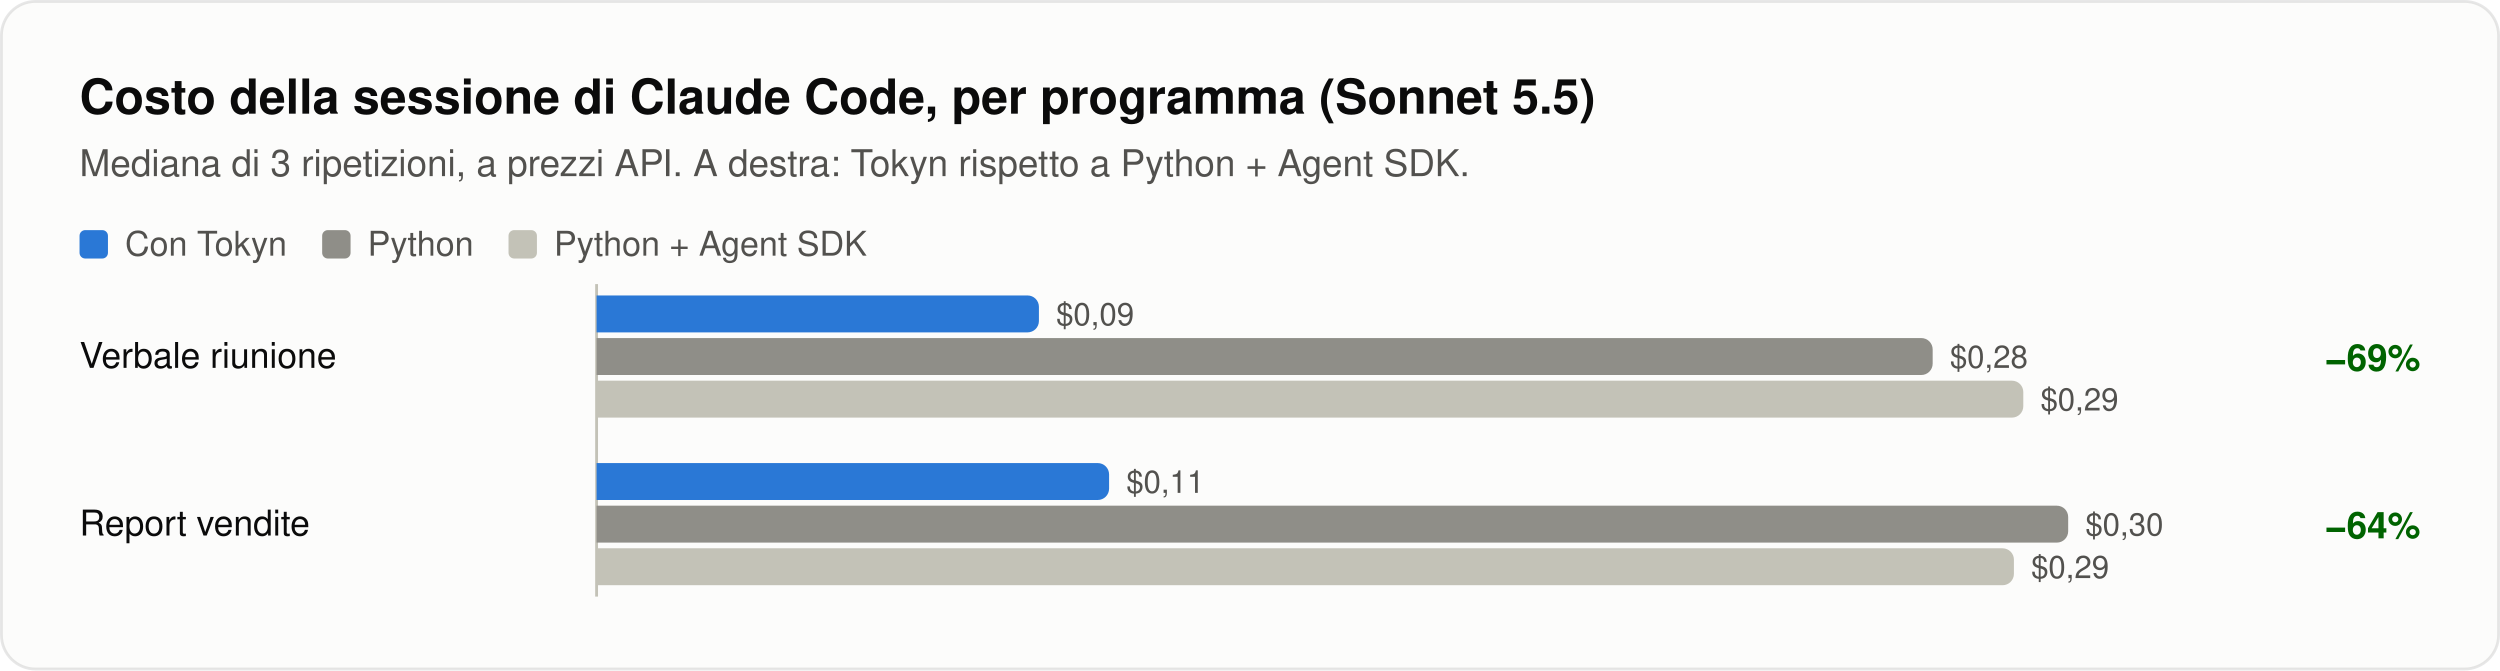
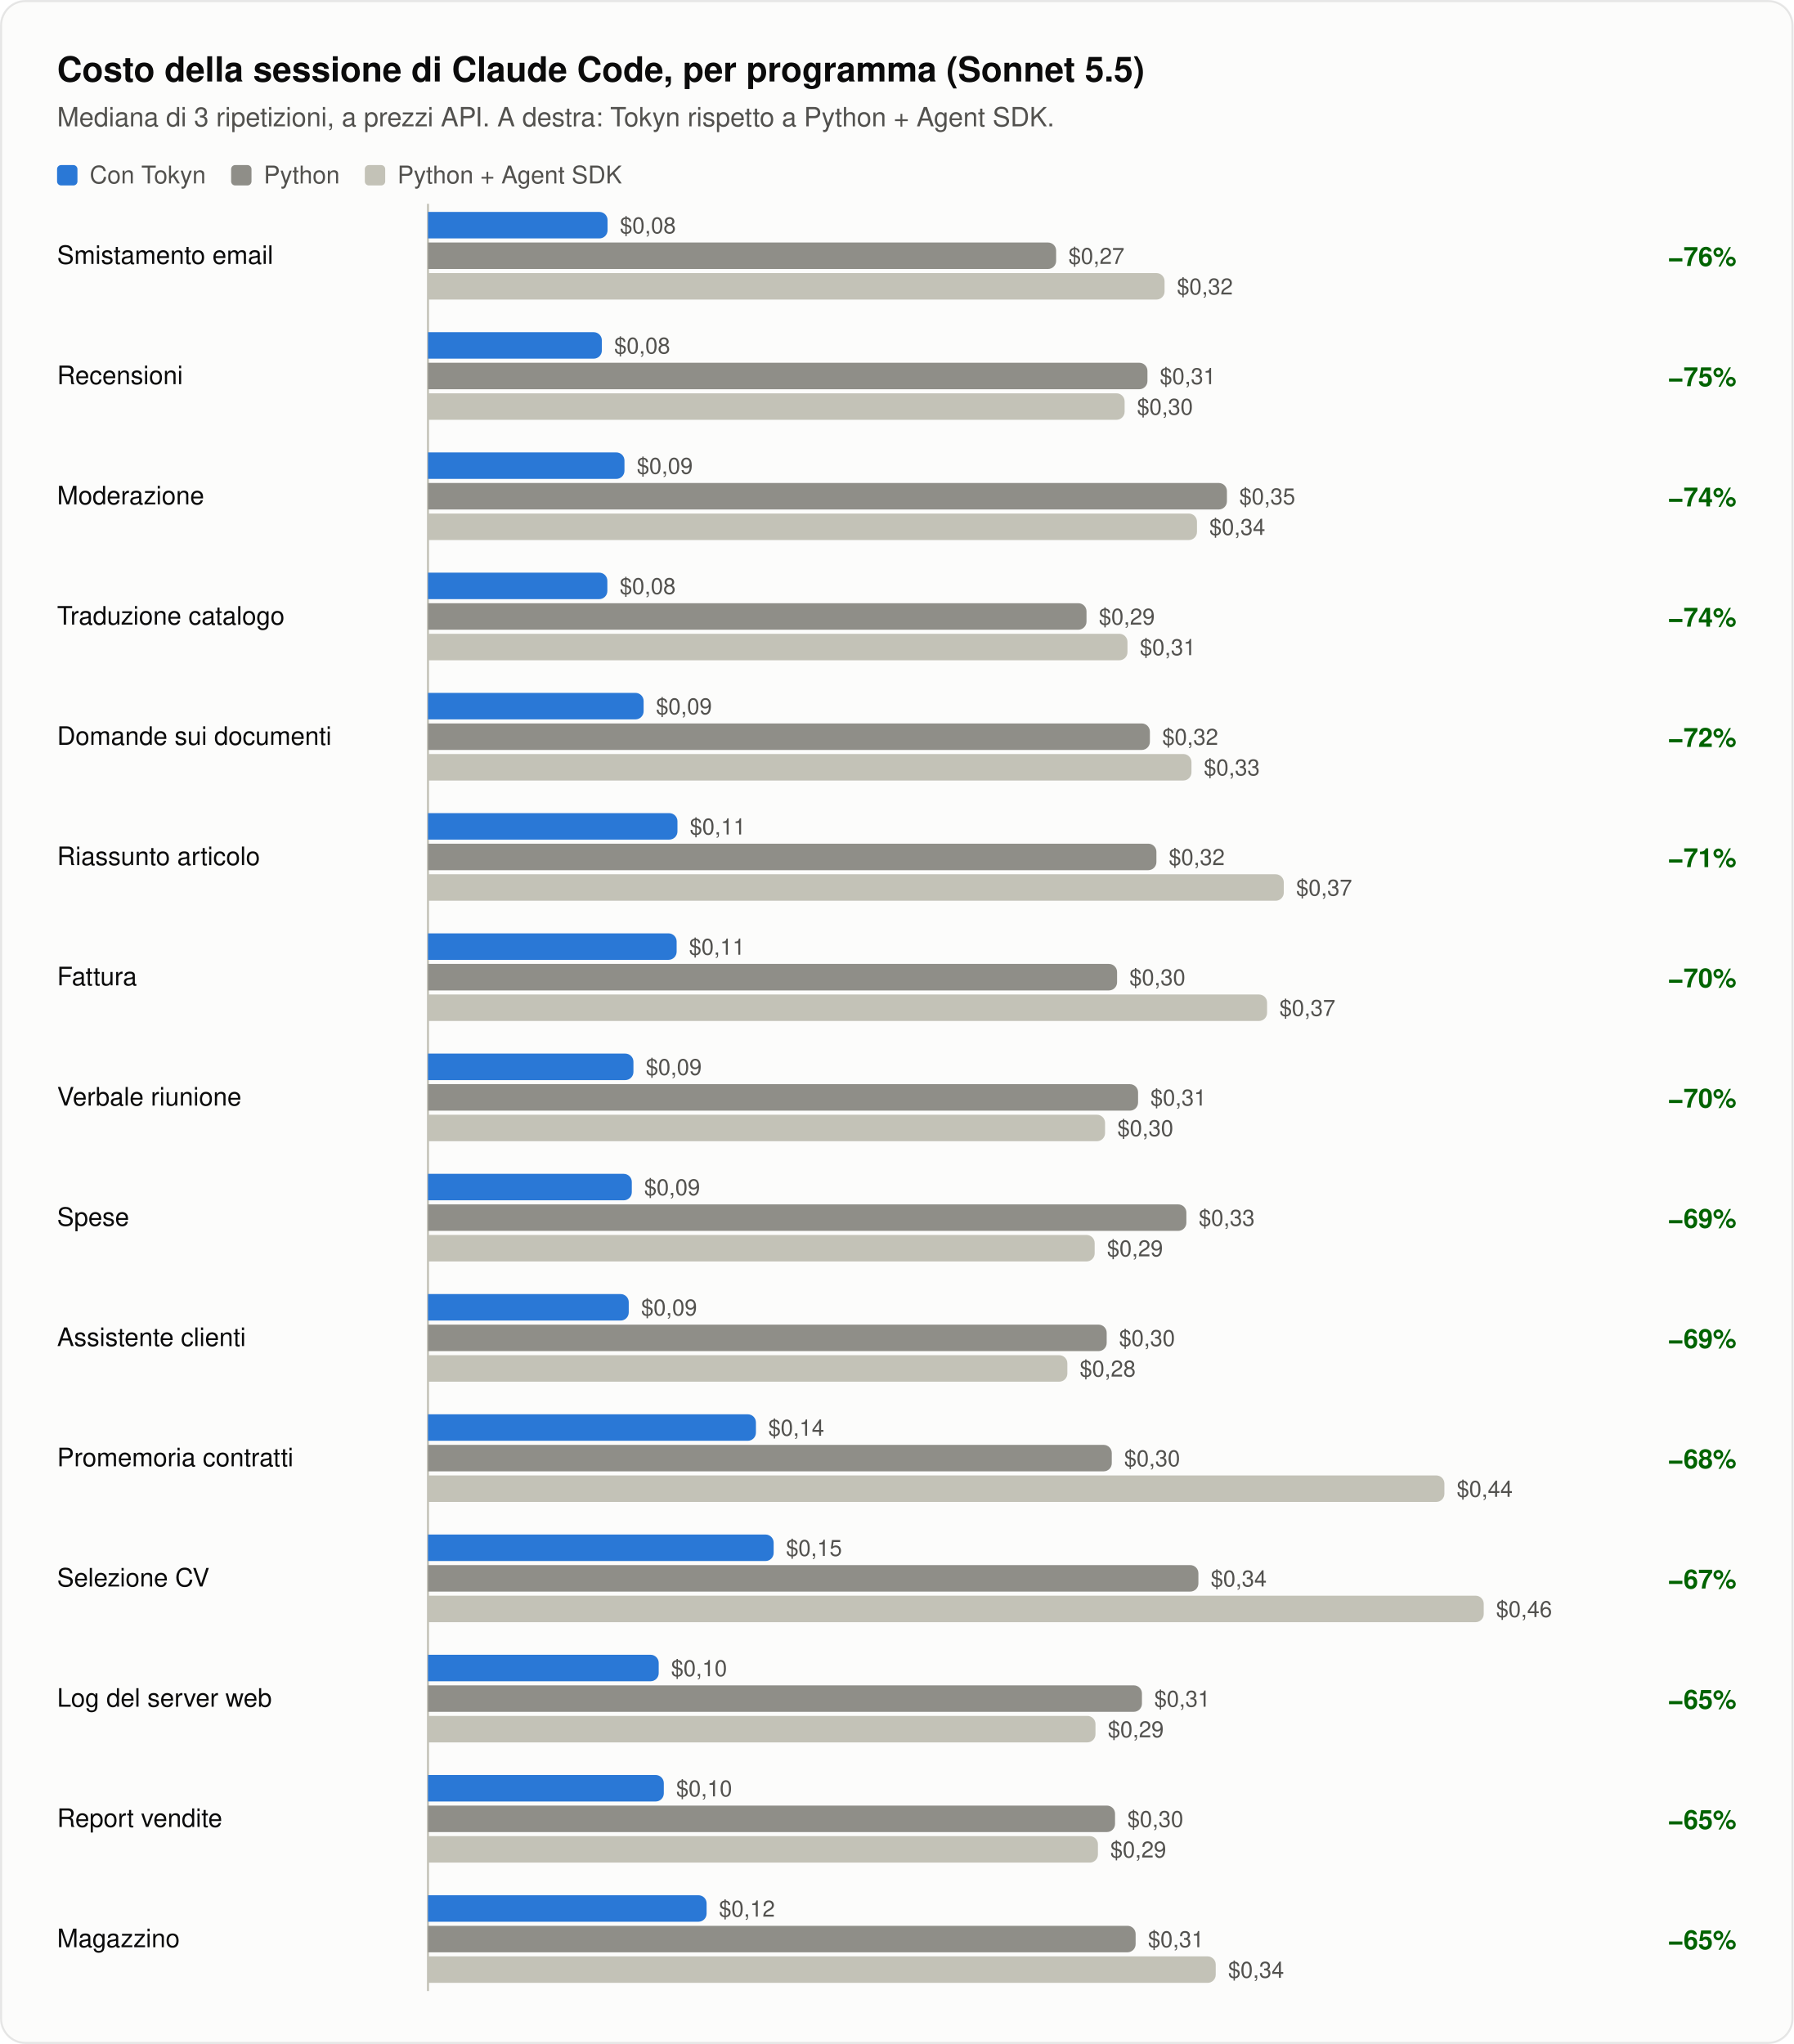
- <svg xmlns="http://www.w3.org/2000/svg" width="880" height="236" viewBox="0 0 880 236" font-family="-apple-system, BlinkMacSystemFont, 'Segoe UI', Helvetica, Arial, sans-serif" role="img" aria-label="Costo della sessione di Claude Code, per programma (Sonnet 5.5)">
-   <rect x="0.5" y="0.5" width="879" height="235" rx="12" fill="#fcfcfb" stroke="rgba(11,11,11,0.10)" />
+ <svg xmlns="http://www.w3.org/2000/svg" width="880" height="1003" viewBox="0 0 880 1003" font-family="-apple-system, BlinkMacSystemFont, 'Segoe UI', Helvetica, Arial, sans-serif" role="img" aria-label="Costo della sessione di Claude Code, per programma (Sonnet 5.5)">
+   <rect x="0.5" y="0.5" width="879" height="1002" rx="12" fill="#fcfcfb" stroke="rgba(11,11,11,0.10)" />
  <text x="28" y="40" font-size="17" font-weight="600" fill="#0b0b0b">Costo della sessione di Claude Code, per programma (Sonnet 5.5)</text>
  <text x="28" y="62" font-size="13" fill="#52514e">Mediana di 3 ripetizioni, a prezzi API. A destra: Tokyn rispetto a Python + Agent SDK.</text>
-   <line x1="210" y1="100" x2="210" y2="210" stroke="#c3c2b7" />
+   <line x1="210" y1="100" x2="210" y2="977" stroke="#c3c2b7" />
  <rect x="28" y="81" width="10" height="10" rx="2" fill="#2a78d6" />
  <text x="44" y="90" font-size="12" fill="#52514e">Con Tokyn</text>
  <rect x="113.4" y="81" width="10" height="10" rx="2" fill="#8f8e88" />
  <text x="129.4" y="90" font-size="12" fill="#52514e">Python</text>
  <rect x="179.0" y="81" width="10" height="10" rx="2" fill="#c3c2b7" />
  <text x="195.0" y="90" font-size="12" fill="#52514e">Python + Agent SDK</text>
-   <text x="28" y="129.5" font-size="12.5" fill="#0b0b0b">Verbale riunione</text>
-   <path d="M210,104 h151.7 a4,4 0 0 1 4,4 v5 a4,4 0 0 1 -4,4 h-151.7 z" fill="#2a78d6" />
-   <text x="371.7" y="114.5" font-size="11" fill="#52514e" font-variant-numeric="tabular-nums">$0,09</text>
-   <path d="M210,119 h466.3 a4,4 0 0 1 4,4 v5 a4,4 0 0 1 -4,4 h-466.3 z" fill="#8f8e88" />
-   <text x="686.3" y="129.5" font-size="11" fill="#52514e" font-variant-numeric="tabular-nums">$0,28</text>
-   <path d="M210,134 h498.2 a4,4 0 0 1 4,4 v5 a4,4 0 0 1 -4,4 h-498.2 z" fill="#c3c2b7" />
-   <text x="718.2" y="144.5" font-size="11" fill="#52514e" font-variant-numeric="tabular-nums">$0,29</text>
-   <text x="852" y="130.5" font-size="13" font-weight="600" text-anchor="end" fill="#006300">−69%</text>
-   <text x="28" y="188.5" font-size="12.5" fill="#0b0b0b">Report vendite</text>
-   <path d="M210,163 h176.4 a4,4 0 0 1 4,4 v5 a4,4 0 0 1 -4,4 h-176.4 z" fill="#2a78d6" />
-   <text x="396.4" y="173.5" font-size="11" fill="#52514e" font-variant-numeric="tabular-nums">$0,11</text>
-   <path d="M210,178 h514.0 a4,4 0 0 1 4,4 v5 a4,4 0 0 1 -4,4 h-514.0 z" fill="#8f8e88" />
-   <text x="734.0" y="188.5" font-size="11" fill="#52514e" font-variant-numeric="tabular-nums">$0,30</text>
-   <path d="M210,193 h494.9 a4,4 0 0 1 4,4 v5 a4,4 0 0 1 -4,4 h-494.9 z" fill="#c3c2b7" />
-   <text x="714.9" y="203.5" font-size="11" fill="#52514e" font-variant-numeric="tabular-nums">$0,29</text>
-   <text x="852" y="189.5" font-size="13" font-weight="600" text-anchor="end" fill="#006300">−64%</text>
+   <text x="28" y="129.5" font-size="12.5" fill="#0b0b0b">Smistamento email</text>
+   <path d="M210,104 h84.1 a4,4 0 0 1 4,4 v5 a4,4 0 0 1 -4,4 h-84.1 z" fill="#2a78d6" />
+   <text x="304.1" y="114.5" font-size="11" fill="#52514e" font-variant-numeric="tabular-nums">$0,08</text>
+   <path d="M210,119 h304.2 a4,4 0 0 1 4,4 v5 a4,4 0 0 1 -4,4 h-304.2 z" fill="#8f8e88" />
+   <text x="524.2" y="129.5" font-size="11" fill="#52514e" font-variant-numeric="tabular-nums">$0,27</text>
+   <path d="M210,134 h357.4 a4,4 0 0 1 4,4 v5 a4,4 0 0 1 -4,4 h-357.4 z" fill="#c3c2b7" />
+   <text x="577.4" y="144.5" font-size="11" fill="#52514e" font-variant-numeric="tabular-nums">$0,32</text>
+   <text x="852" y="130.5" font-size="13" font-weight="600" text-anchor="end" fill="#006300">−76%</text>
+   <text x="28" y="188.5" font-size="12.5" fill="#0b0b0b">Recensioni</text>
+   <path d="M210,163 h81.3 a4,4 0 0 1 4,4 v5 a4,4 0 0 1 -4,4 h-81.3 z" fill="#2a78d6" />
+   <text x="301.3" y="173.5" font-size="11" fill="#52514e" font-variant-numeric="tabular-nums">$0,08</text>
+   <path d="M210,178 h349.0 a4,4 0 0 1 4,4 v5 a4,4 0 0 1 -4,4 h-349.0 z" fill="#8f8e88" />
+   <text x="569.0" y="188.5" font-size="11" fill="#52514e" font-variant-numeric="tabular-nums">$0,31</text>
+   <path d="M210,193 h337.8 a4,4 0 0 1 4,4 v5 a4,4 0 0 1 -4,4 h-337.8 z" fill="#c3c2b7" />
+   <text x="557.8" y="203.5" font-size="11" fill="#52514e" font-variant-numeric="tabular-nums">$0,30</text>
+   <text x="852" y="189.5" font-size="13" font-weight="600" text-anchor="end" fill="#006300">−75%</text>
+   <text x="28" y="247.5" font-size="12.5" fill="#0b0b0b">Moderazione</text>
+   <path d="M210,222 h92.4 a4,4 0 0 1 4,4 v5 a4,4 0 0 1 -4,4 h-92.4 z" fill="#2a78d6" />
+   <text x="312.4" y="232.5" font-size="11" fill="#52514e" font-variant-numeric="tabular-nums">$0,09</text>
+   <path d="M210,237 h388.0 a4,4 0 0 1 4,4 v5 a4,4 0 0 1 -4,4 h-388.0 z" fill="#8f8e88" />
+   <text x="608.0" y="247.5" font-size="11" fill="#52514e" font-variant-numeric="tabular-nums">$0,35</text>
+   <path d="M210,252 h373.3 a4,4 0 0 1 4,4 v5 a4,4 0 0 1 -4,4 h-373.3 z" fill="#c3c2b7" />
+   <text x="593.3" y="262.5" font-size="11" fill="#52514e" font-variant-numeric="tabular-nums">$0,34</text>
+   <text x="852" y="248.5" font-size="13" font-weight="600" text-anchor="end" fill="#006300">−74%</text>
+   <text x="28" y="306.5" font-size="12.5" fill="#0b0b0b">Traduzione catalogo</text>
+   <path d="M210,281 h84.0 a4,4 0 0 1 4,4 v5 a4,4 0 0 1 -4,4 h-84.0 z" fill="#2a78d6" />
+   <text x="304.0" y="291.5" font-size="11" fill="#52514e" font-variant-numeric="tabular-nums">$0,08</text>
+   <path d="M210,296 h319.1 a4,4 0 0 1 4,4 v5 a4,4 0 0 1 -4,4 h-319.1 z" fill="#8f8e88" />
+   <text x="539.1" y="306.5" font-size="11" fill="#52514e" font-variant-numeric="tabular-nums">$0,29</text>
+   <path d="M210,311 h339.2 a4,4 0 0 1 4,4 v5 a4,4 0 0 1 -4,4 h-339.2 z" fill="#c3c2b7" />
+   <text x="559.2" y="321.5" font-size="11" fill="#52514e" font-variant-numeric="tabular-nums">$0,31</text>
+   <text x="852" y="307.5" font-size="13" font-weight="600" text-anchor="end" fill="#006300">−74%</text>
+   <text x="28" y="365.5" font-size="12.5" fill="#0b0b0b">Domande sui documenti</text>
+   <path d="M210,340 h101.8 a4,4 0 0 1 4,4 v5 a4,4 0 0 1 -4,4 h-101.8 z" fill="#2a78d6" />
+   <text x="321.8" y="350.5" font-size="11" fill="#52514e" font-variant-numeric="tabular-nums">$0,09</text>
+   <path d="M210,355 h350.2 a4,4 0 0 1 4,4 v5 a4,4 0 0 1 -4,4 h-350.2 z" fill="#8f8e88" />
+   <text x="570.2" y="365.5" font-size="11" fill="#52514e" font-variant-numeric="tabular-nums">$0,32</text>
+   <path d="M210,370 h370.6 a4,4 0 0 1 4,4 v5 a4,4 0 0 1 -4,4 h-370.6 z" fill="#c3c2b7" />
+   <text x="590.6" y="380.5" font-size="11" fill="#52514e" font-variant-numeric="tabular-nums">$0,33</text>
+   <text x="852" y="366.5" font-size="13" font-weight="600" text-anchor="end" fill="#006300">−72%</text>
+   <text x="28" y="424.5" font-size="12.5" fill="#0b0b0b">Riassunto articolo</text>
+   <path d="M210,399 h118.4 a4,4 0 0 1 4,4 v5 a4,4 0 0 1 -4,4 h-118.4 z" fill="#2a78d6" />
+   <text x="338.4" y="409.5" font-size="11" fill="#52514e" font-variant-numeric="tabular-nums">$0,11</text>
+   <path d="M210,414 h353.4 a4,4 0 0 1 4,4 v5 a4,4 0 0 1 -4,4 h-353.4 z" fill="#8f8e88" />
+   <text x="573.4" y="424.5" font-size="11" fill="#52514e" font-variant-numeric="tabular-nums">$0,32</text>
+   <path d="M210,429 h415.9 a4,4 0 0 1 4,4 v5 a4,4 0 0 1 -4,4 h-415.9 z" fill="#c3c2b7" />
+   <text x="635.9" y="439.5" font-size="11" fill="#52514e" font-variant-numeric="tabular-nums">$0,37</text>
+   <text x="852" y="425.5" font-size="13" font-weight="600" text-anchor="end" fill="#006300">−71%</text>
+   <text x="28" y="483.5" font-size="12.5" fill="#0b0b0b">Fattura</text>
+   <path d="M210,458 h118.0 a4,4 0 0 1 4,4 v5 a4,4 0 0 1 -4,4 h-118.0 z" fill="#2a78d6" />
+   <text x="338.0" y="468.5" font-size="11" fill="#52514e" font-variant-numeric="tabular-nums">$0,11</text>
+   <path d="M210,473 h334.1 a4,4 0 0 1 4,4 v5 a4,4 0 0 1 -4,4 h-334.1 z" fill="#8f8e88" />
+   <text x="554.1" y="483.5" font-size="11" fill="#52514e" font-variant-numeric="tabular-nums">$0,30</text>
+   <path d="M210,488 h407.7 a4,4 0 0 1 4,4 v5 a4,4 0 0 1 -4,4 h-407.7 z" fill="#c3c2b7" />
+   <text x="627.7" y="498.5" font-size="11" fill="#52514e" font-variant-numeric="tabular-nums">$0,37</text>
+   <text x="852" y="484.5" font-size="13" font-weight="600" text-anchor="end" fill="#006300">−70%</text>
+   <text x="28" y="542.5" font-size="12.5" fill="#0b0b0b">Verbale riunione</text>
+   <path d="M210,517 h96.8 a4,4 0 0 1 4,4 v5 a4,4 0 0 1 -4,4 h-96.8 z" fill="#2a78d6" />
+   <text x="316.8" y="527.5" font-size="11" fill="#52514e" font-variant-numeric="tabular-nums">$0,09</text>
+   <path d="M210,532 h344.4 a4,4 0 0 1 4,4 v5 a4,4 0 0 1 -4,4 h-344.4 z" fill="#8f8e88" />
+   <text x="564.4" y="542.5" font-size="11" fill="#52514e" font-variant-numeric="tabular-nums">$0,31</text>
+   <path d="M210,547 h328.2 a4,4 0 0 1 4,4 v5 a4,4 0 0 1 -4,4 h-328.2 z" fill="#c3c2b7" />
+   <text x="548.2" y="557.5" font-size="11" fill="#52514e" font-variant-numeric="tabular-nums">$0,30</text>
+   <text x="852" y="543.5" font-size="13" font-weight="600" text-anchor="end" fill="#006300">−70%</text>
+   <text x="28" y="601.5" font-size="12.5" fill="#0b0b0b">Spese</text>
+   <path d="M210,576 h96.0 a4,4 0 0 1 4,4 v5 a4,4 0 0 1 -4,4 h-96.0 z" fill="#2a78d6" />
+   <text x="316.0" y="586.5" font-size="11" fill="#52514e" font-variant-numeric="tabular-nums">$0,09</text>
+   <path d="M210,591 h368.1 a4,4 0 0 1 4,4 v5 a4,4 0 0 1 -4,4 h-368.1 z" fill="#8f8e88" />
+   <text x="588.1" y="601.5" font-size="11" fill="#52514e" font-variant-numeric="tabular-nums">$0,33</text>
+   <path d="M210,606 h323.1 a4,4 0 0 1 4,4 v5 a4,4 0 0 1 -4,4 h-323.1 z" fill="#c3c2b7" />
+   <text x="543.1" y="616.5" font-size="11" fill="#52514e" font-variant-numeric="tabular-nums">$0,29</text>
+   <text x="852" y="602.5" font-size="13" font-weight="600" text-anchor="end" fill="#006300">−69%</text>
+   <text x="28" y="660.5" font-size="12.5" fill="#0b0b0b">Assistente clienti</text>
+   <path d="M210,635 h94.5 a4,4 0 0 1 4,4 v5 a4,4 0 0 1 -4,4 h-94.5 z" fill="#2a78d6" />
+   <text x="314.5" y="645.5" font-size="11" fill="#52514e" font-variant-numeric="tabular-nums">$0,09</text>
+   <path d="M210,650 h329.0 a4,4 0 0 1 4,4 v5 a4,4 0 0 1 -4,4 h-329.0 z" fill="#8f8e88" />
+   <text x="549.0" y="660.5" font-size="11" fill="#52514e" font-variant-numeric="tabular-nums">$0,30</text>
+   <path d="M210,665 h309.7 a4,4 0 0 1 4,4 v5 a4,4 0 0 1 -4,4 h-309.7 z" fill="#c3c2b7" />
+   <text x="529.7" y="675.5" font-size="11" fill="#52514e" font-variant-numeric="tabular-nums">$0,28</text>
+   <text x="852" y="661.5" font-size="13" font-weight="600" text-anchor="end" fill="#006300">−69%</text>
+   <text x="28" y="719.5" font-size="12.5" fill="#0b0b0b">Promemoria contratti</text>
+   <path d="M210,694 h156.9 a4,4 0 0 1 4,4 v5 a4,4 0 0 1 -4,4 h-156.9 z" fill="#2a78d6" />
+   <text x="376.9" y="704.5" font-size="11" fill="#52514e" font-variant-numeric="tabular-nums">$0,14</text>
+   <path d="M210,709 h331.5 a4,4 0 0 1 4,4 v5 a4,4 0 0 1 -4,4 h-331.5 z" fill="#8f8e88" />
+   <text x="551.5" y="719.5" font-size="11" fill="#52514e" font-variant-numeric="tabular-nums">$0,30</text>
+   <path d="M210,724 h494.7 a4,4 0 0 1 4,4 v5 a4,4 0 0 1 -4,4 h-494.7 z" fill="#c3c2b7" />
+   <text x="714.7" y="734.5" font-size="11" fill="#52514e" font-variant-numeric="tabular-nums">$0,44</text>
+   <text x="852" y="720.5" font-size="13" font-weight="600" text-anchor="end" fill="#006300">−68%</text>
+   <text x="28" y="778.5" font-size="12.5" fill="#0b0b0b">Selezione CV</text>
+   <path d="M210,753 h165.6 a4,4 0 0 1 4,4 v5 a4,4 0 0 1 -4,4 h-165.6 z" fill="#2a78d6" />
+   <text x="385.6" y="763.5" font-size="11" fill="#52514e" font-variant-numeric="tabular-nums">$0,15</text>
+   <path d="M210,768 h374.0 a4,4 0 0 1 4,4 v5 a4,4 0 0 1 -4,4 h-374.0 z" fill="#8f8e88" />
+   <text x="594.0" y="778.5" font-size="11" fill="#52514e" font-variant-numeric="tabular-nums">$0,34</text>
+   <path d="M210,783 h514.0 a4,4 0 0 1 4,4 v5 a4,4 0 0 1 -4,4 h-514.0 z" fill="#c3c2b7" />
+   <text x="734.0" y="793.5" font-size="11" fill="#52514e" font-variant-numeric="tabular-nums">$0,46</text>
+   <text x="852" y="779.5" font-size="13" font-weight="600" text-anchor="end" fill="#006300">−67%</text>
+   <text x="28" y="837.5" font-size="12.5" fill="#0b0b0b">Log del server web</text>
+   <path d="M210,812 h109.2 a4,4 0 0 1 4,4 v5 a4,4 0 0 1 -4,4 h-109.2 z" fill="#2a78d6" />
+   <text x="329.2" y="822.5" font-size="11" fill="#52514e" font-variant-numeric="tabular-nums">$0,10</text>
+   <path d="M210,827 h346.3 a4,4 0 0 1 4,4 v5 a4,4 0 0 1 -4,4 h-346.3 z" fill="#8f8e88" />
+   <text x="566.3" y="837.5" font-size="11" fill="#52514e" font-variant-numeric="tabular-nums">$0,31</text>
+   <path d="M210,842 h323.5 a4,4 0 0 1 4,4 v5 a4,4 0 0 1 -4,4 h-323.5 z" fill="#c3c2b7" />
+   <text x="543.5" y="852.5" font-size="11" fill="#52514e" font-variant-numeric="tabular-nums">$0,29</text>
+   <text x="852" y="838.5" font-size="13" font-weight="600" text-anchor="end" fill="#006300">−65%</text>
+   <text x="28" y="896.5" font-size="12.5" fill="#0b0b0b">Report vendite</text>
+   <path d="M210,871 h111.7 a4,4 0 0 1 4,4 v5 a4,4 0 0 1 -4,4 h-111.7 z" fill="#2a78d6" />
+   <text x="331.7" y="881.5" font-size="11" fill="#52514e" font-variant-numeric="tabular-nums">$0,10</text>
+   <path d="M210,886 h333.1 a4,4 0 0 1 4,4 v5 a4,4 0 0 1 -4,4 h-333.1 z" fill="#8f8e88" />
+   <text x="553.1" y="896.5" font-size="11" fill="#52514e" font-variant-numeric="tabular-nums">$0,30</text>
+   <path d="M210,901 h324.7 a4,4 0 0 1 4,4 v5 a4,4 0 0 1 -4,4 h-324.7 z" fill="#c3c2b7" />
+   <text x="544.7" y="911.5" font-size="11" fill="#52514e" font-variant-numeric="tabular-nums">$0,29</text>
+   <text x="852" y="897.5" font-size="13" font-weight="600" text-anchor="end" fill="#006300">−65%</text>
+   <text x="28" y="955.5" font-size="12.5" fill="#0b0b0b">Magazzino</text>
+   <path d="M210,930 h132.7 a4,4 0 0 1 4,4 v5 a4,4 0 0 1 -4,4 h-132.7 z" fill="#2a78d6" />
+   <text x="352.7" y="940.5" font-size="11" fill="#52514e" font-variant-numeric="tabular-nums">$0,12</text>
+   <path d="M210,945 h343.2 a4,4 0 0 1 4,4 v5 a4,4 0 0 1 -4,4 h-343.2 z" fill="#8f8e88" />
+   <text x="563.2" y="955.5" font-size="11" fill="#52514e" font-variant-numeric="tabular-nums">$0,31</text>
+   <path d="M210,960 h382.5 a4,4 0 0 1 4,4 v5 a4,4 0 0 1 -4,4 h-382.5 z" fill="#c3c2b7" />
+   <text x="602.5" y="970.5" font-size="11" fill="#52514e" font-variant-numeric="tabular-nums">$0,34</text>
+   <text x="852" y="956.5" font-size="13" font-weight="600" text-anchor="end" fill="#006300">−65%</text>
</svg>
